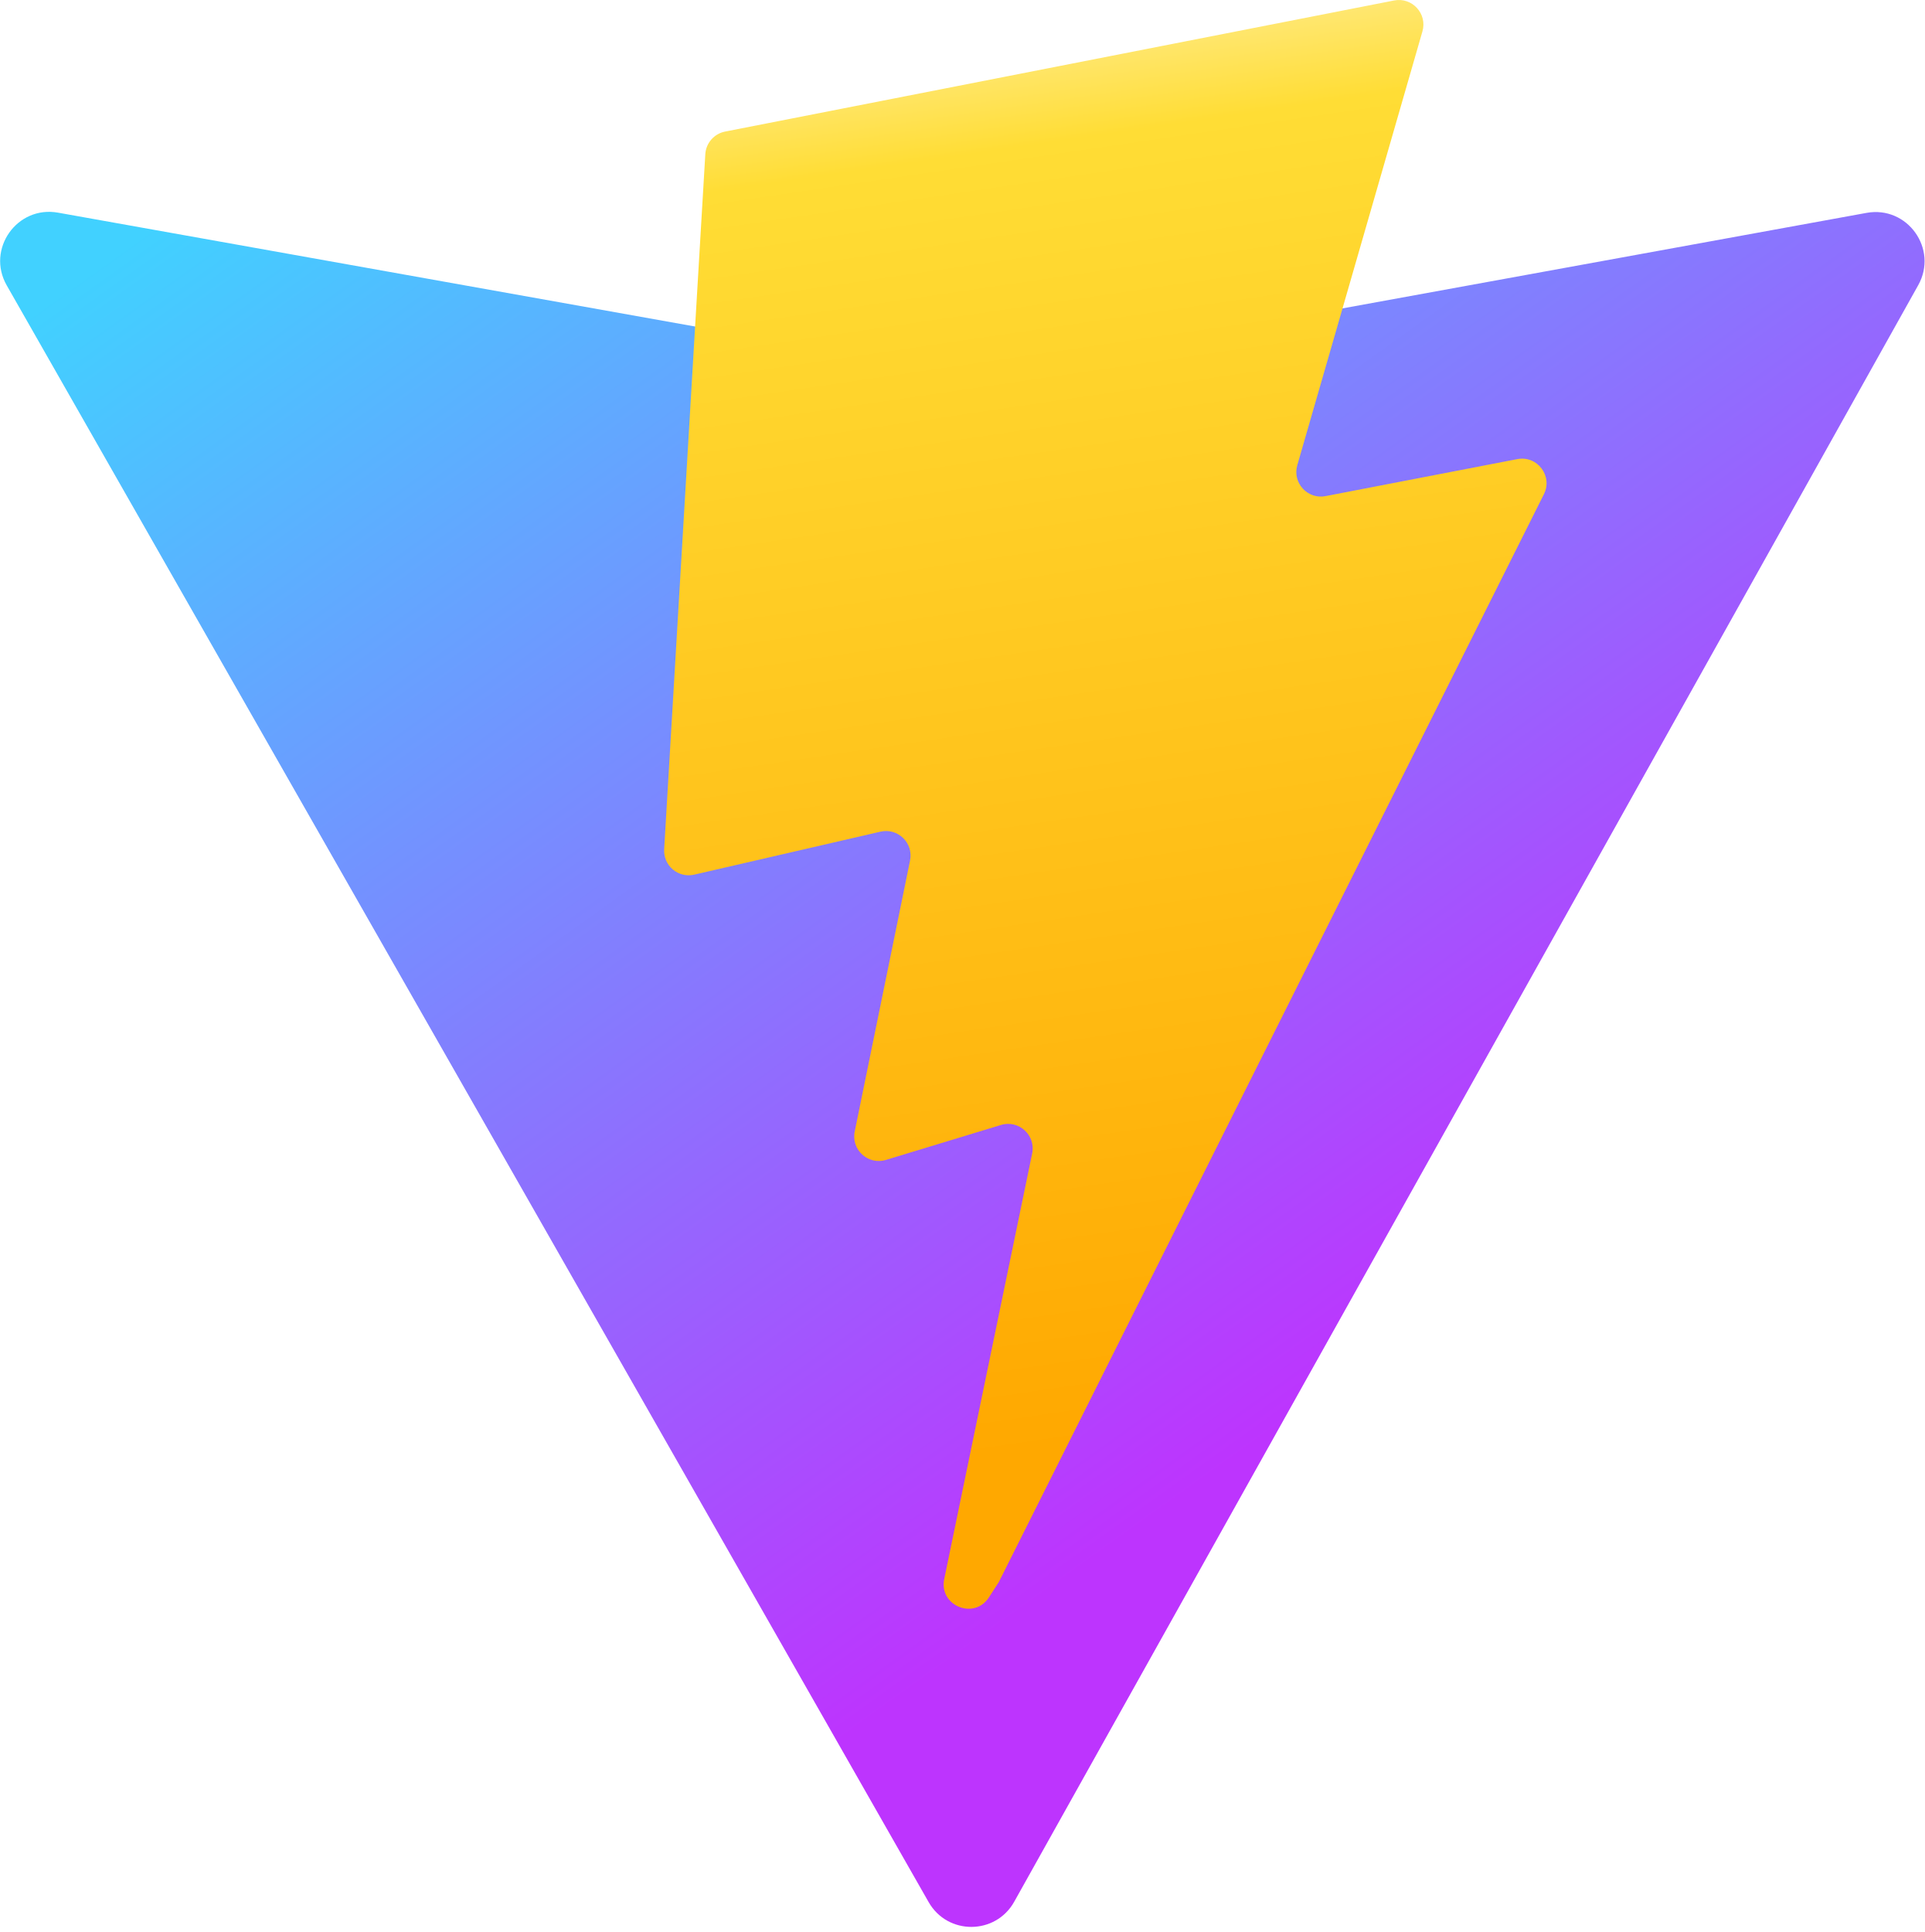
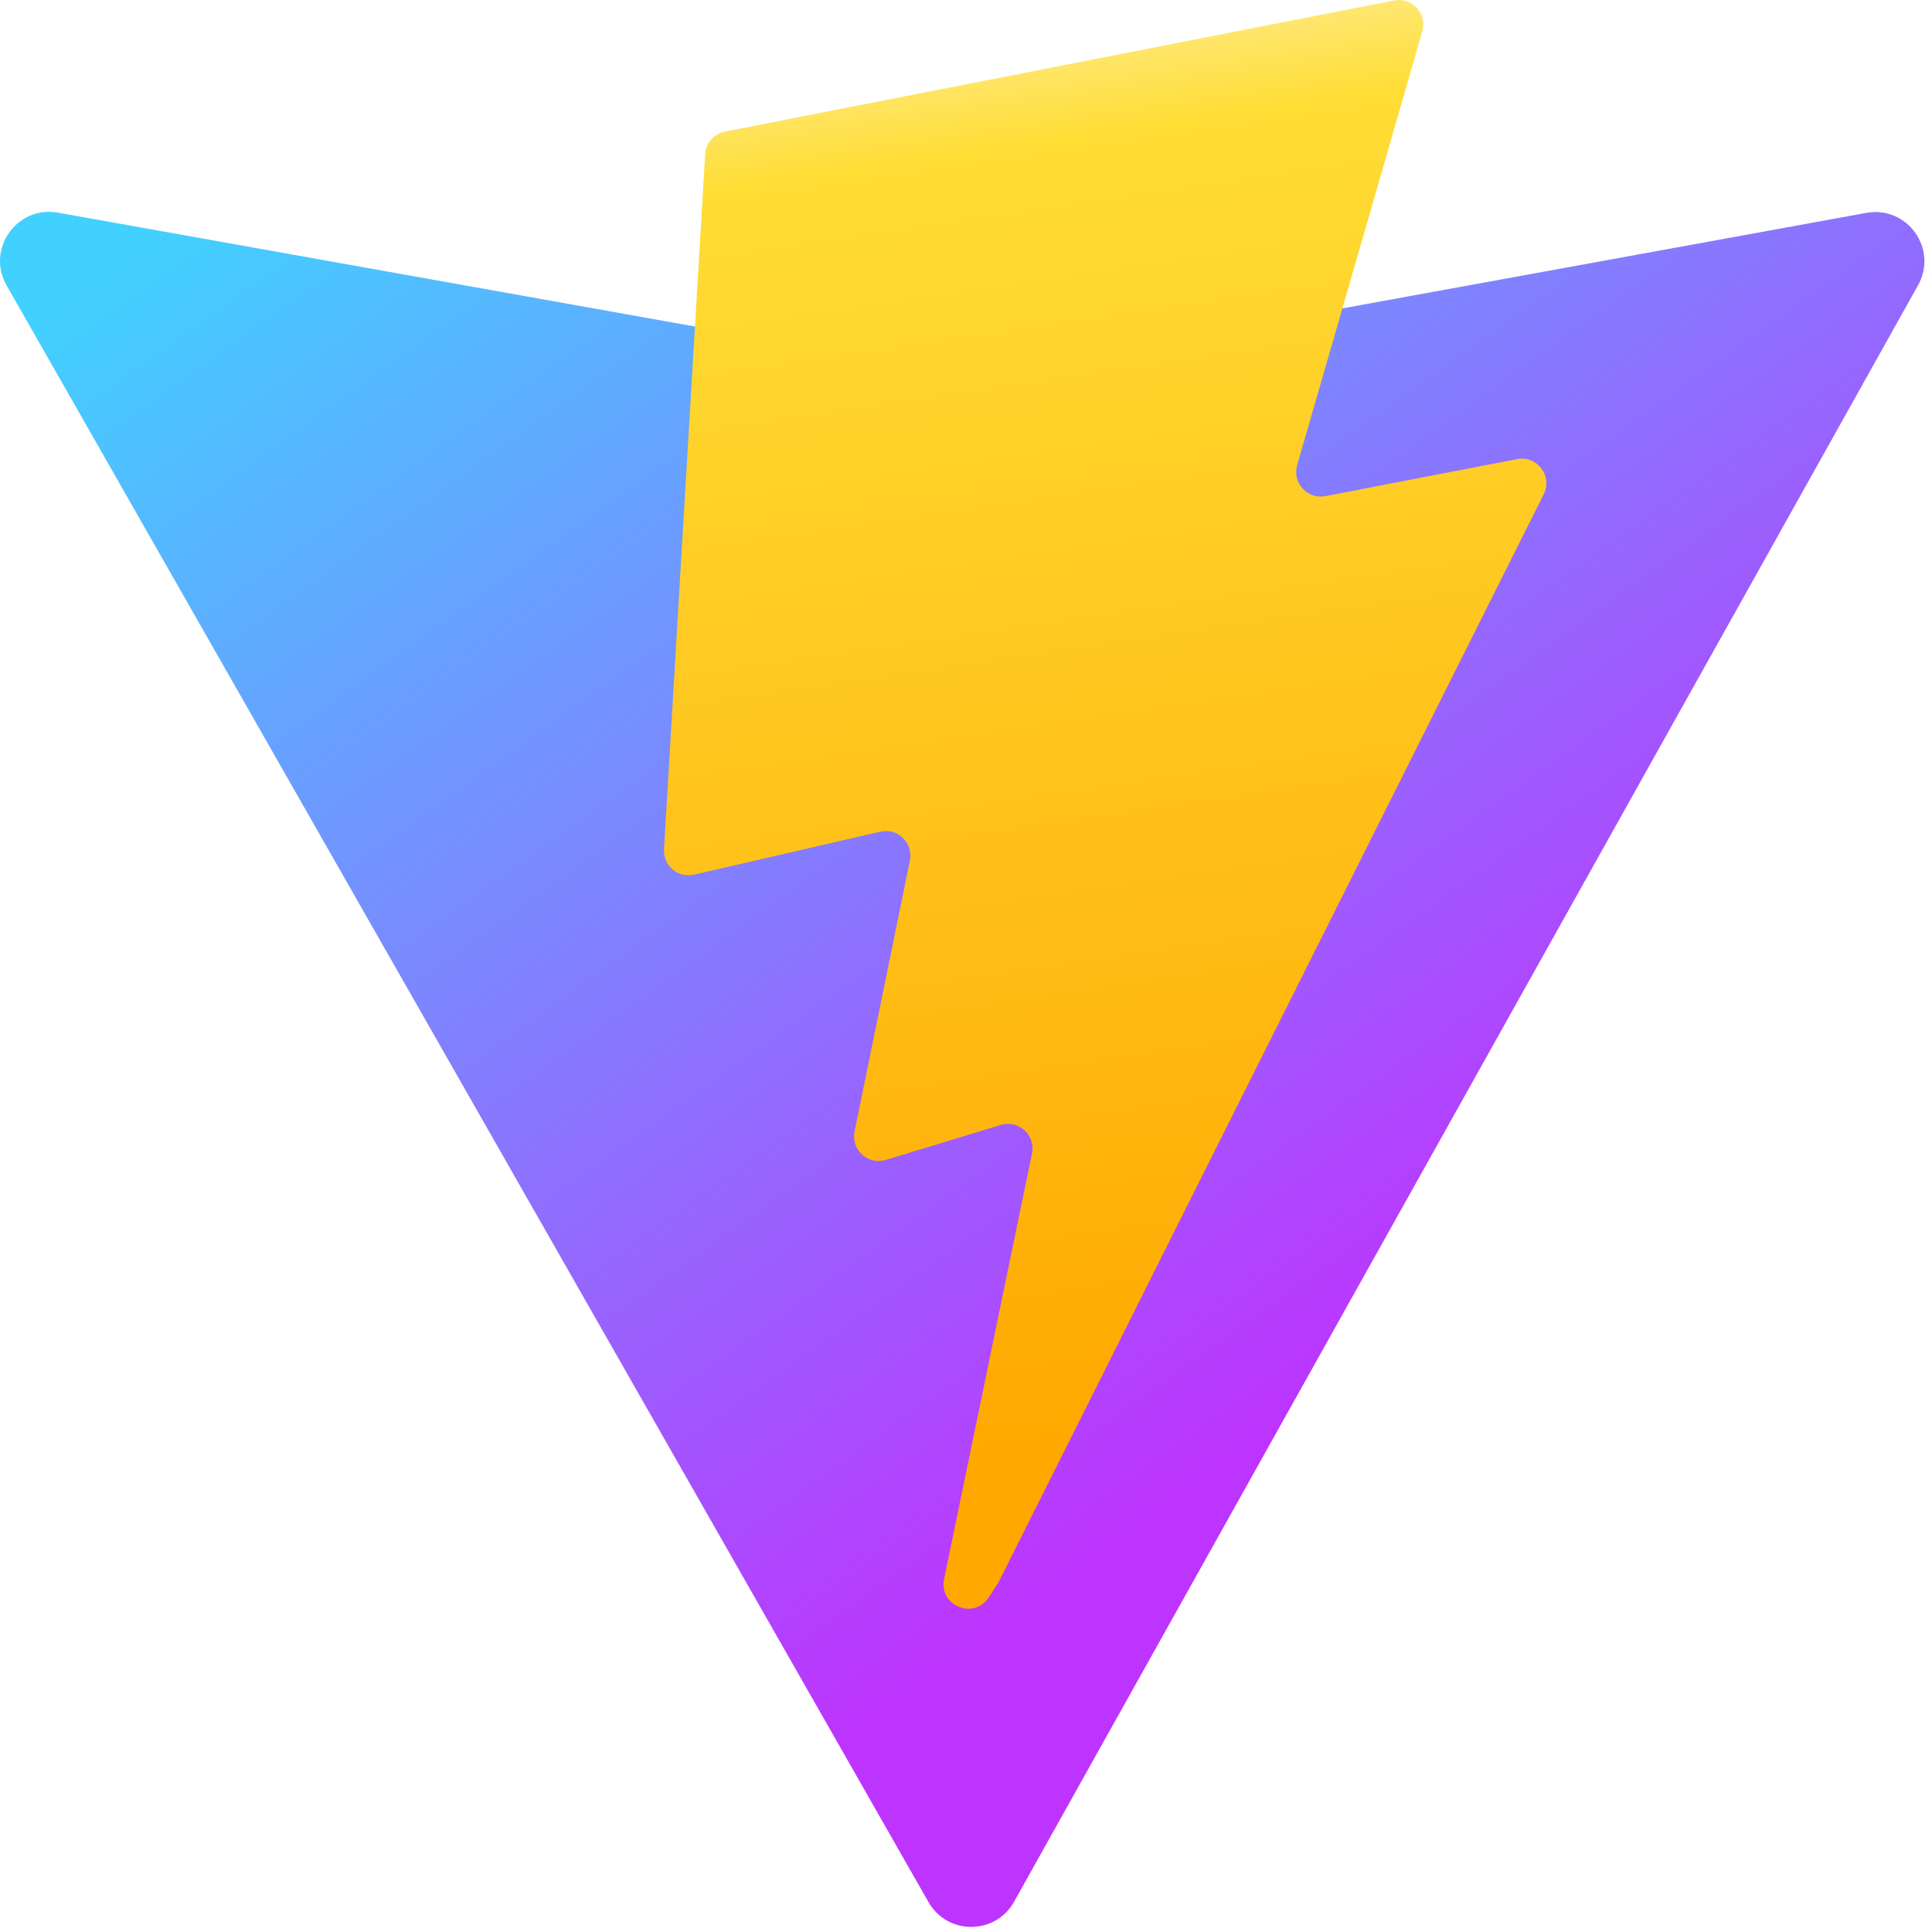
- <svg xmlns="http://www.w3.org/2000/svg" aria-hidden="true" role="img" class="iconify iconify--logos" width="31.88" height="32" preserveAspectRatio="xMidYMid meet" viewBox="0 0 256 257">
+ <svg xmlns="http://www.w3.org/2000/svg" width="256px" height="257px" viewBox="0 0 256 257" version="1.1" preserveAspectRatio="xMidYMid">
  <defs>
-     <linearGradient id="IconifyId1813088fe1fbc01fb466" x1="-.828%" x2="57.636%" y1="7.652%" y2="78.411%">
-       <stop offset="0%" stop-color="#41D1FF" />
-       <stop offset="100%" stop-color="#BD34FE" />
+     <linearGradient x1="-0.828%" y1="7.652%" x2="57.636%" y2="78.411%" id="linearGradient-1">
+       <stop stop-color="#41D1FF" offset="0%" />
+       <stop stop-color="#BD34FE" offset="100%" />
    </linearGradient>
-     <linearGradient id="IconifyId1813088fe1fbc01fb467" x1="43.376%" x2="50.316%" y1="2.242%" y2="89.03%">
-       <stop offset="0%" stop-color="#FFEA83" />
-       <stop offset="8.333%" stop-color="#FFDD35" />
-       <stop offset="100%" stop-color="#FFA800" />
+     <linearGradient x1="43.376%" y1="2.242%" x2="50.316%" y2="89.03%" id="linearGradient-2">
+       <stop stop-color="#FFEA83" offset="0%" />
+       <stop stop-color="#FFDD35" offset="8.333%" />
+       <stop stop-color="#FFA800" offset="100%" />
    </linearGradient>
  </defs>
-   <path fill="url(#IconifyId1813088fe1fbc01fb466)" d="M255.153 37.938L134.897 252.976c-2.483 4.44-8.862 4.466-11.382.048L.875 37.958c-2.746-4.814 1.371-10.646 6.827-9.67l120.385 21.517a6.537 6.537 0 0 0 2.322-.004l117.867-21.483c5.438-.991 9.574 4.796 6.877 9.62Z" />
-   <path fill="url(#IconifyId1813088fe1fbc01fb467)" d="M185.432.063L96.44 17.501a3.268 3.268 0 0 0-2.634 3.014l-5.474 92.456a3.268 3.268 0 0 0 3.997 3.378l24.777-5.718c2.318-.535 4.413 1.507 3.936 3.838l-7.361 36.047c-.495 2.426 1.782 4.5 4.151 3.78l15.304-4.649c2.372-.72 4.652 1.36 4.15 3.788l-11.698 56.621c-.732 3.542 3.979 5.473 5.943 2.437l1.313-2.028l72.516-144.72c1.215-2.423-.88-5.186-3.54-4.672l-25.505 4.922c-2.396.462-4.435-1.77-3.759-4.114l16.646-57.705c.677-2.35-1.37-4.583-3.769-4.113Z" />
+   <g>
+     <path d="M255.153,37.938 L134.897,252.976 C132.414,257.416 126.035,257.442 123.515,253.024 L0.874,37.958 C-1.871,33.144 2.246,27.312 7.702,28.287 L128.087,49.805 C128.855,49.942 129.641,49.941 130.409,49.801 L248.276,28.318 C253.714,27.327 257.85,33.114 255.153,37.938 Z" fill="url(#linearGradient-1)" />
+     <path d="M185.432,0.063 L96.439,17.501 C94.977,17.788 93.894,19.027 93.805,20.515 L88.331,112.971 C88.202,115.149 90.202,116.839 92.328,116.349 L117.105,110.631 C119.423,110.096 121.518,112.138 121.041,114.469 L113.68,150.516 C113.185,152.942 115.462,155.016 117.831,154.297 L133.135,149.647 C135.507,148.927 137.787,151.007 137.285,153.435 L125.587,210.056 C124.855,213.598 129.566,215.529 131.53,212.493 L132.843,210.465 L205.359,65.746 C206.574,63.322 204.479,60.559 201.818,61.073 L176.314,65.995 C173.918,66.457 171.879,64.225 172.555,61.881 L189.201,4.176 C189.878,1.827 187.832,-0.407 185.432,0.063 Z" fill="url(#linearGradient-2)" />
+   </g>
</svg>
